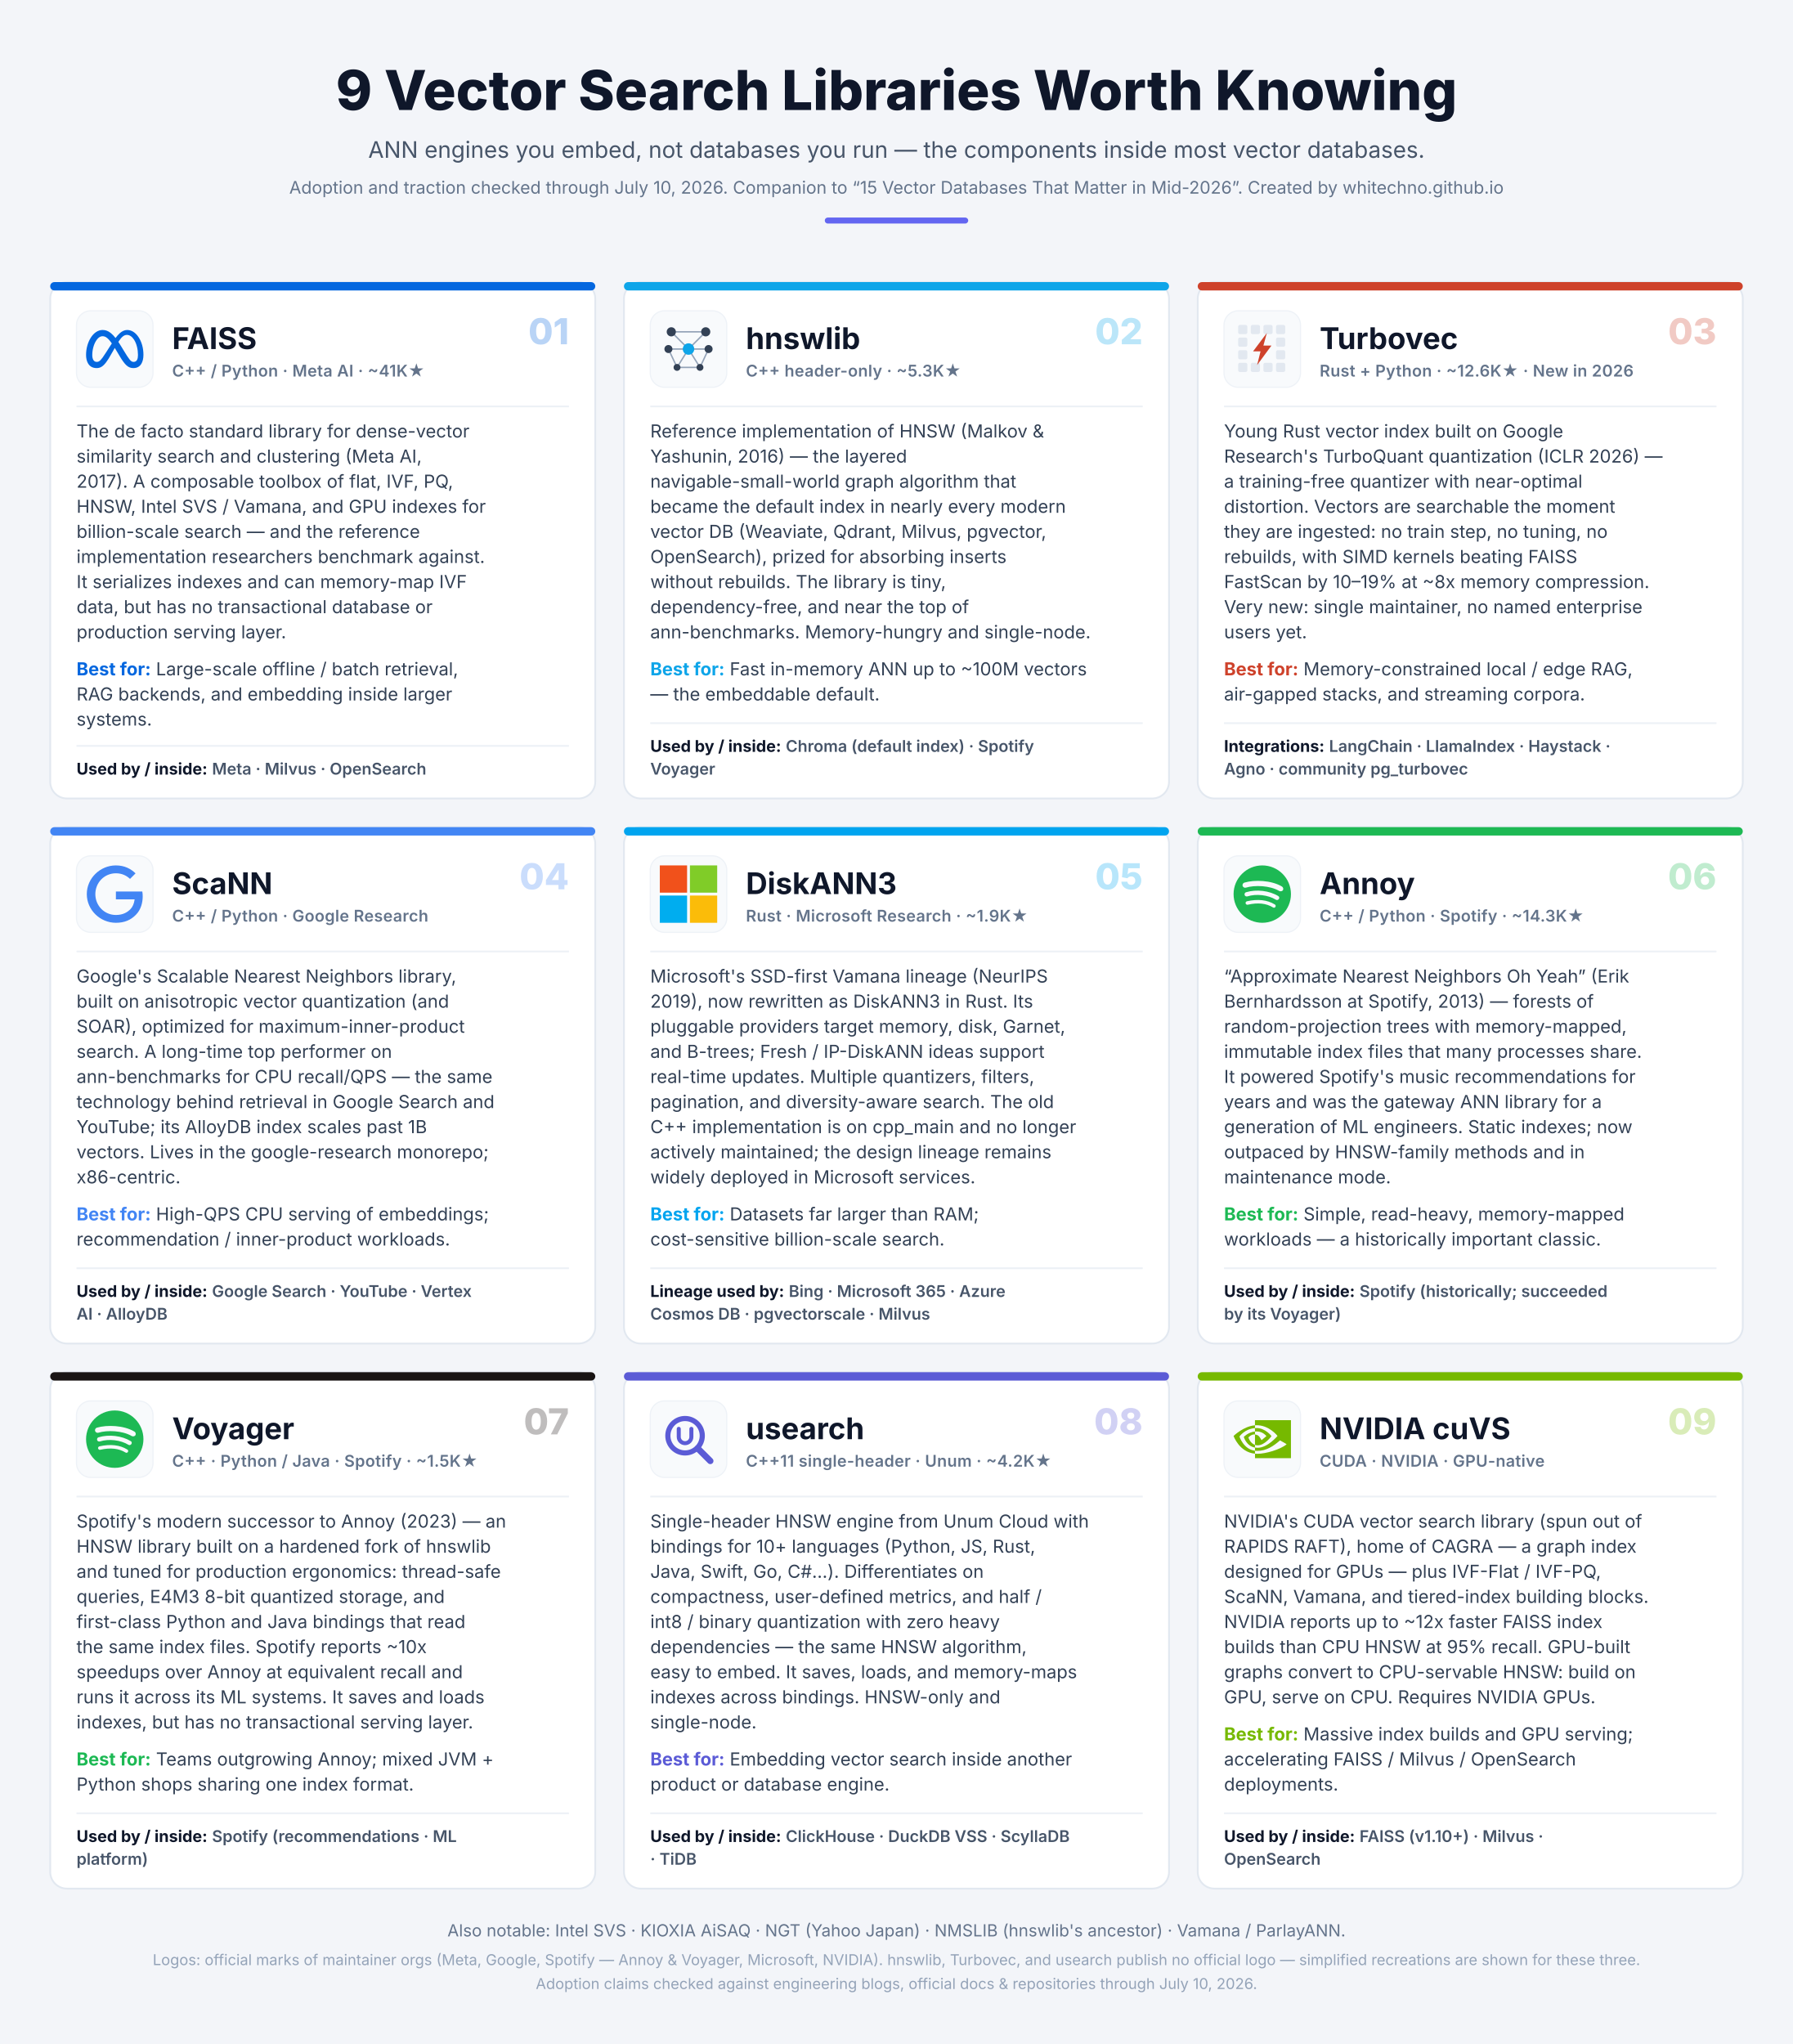
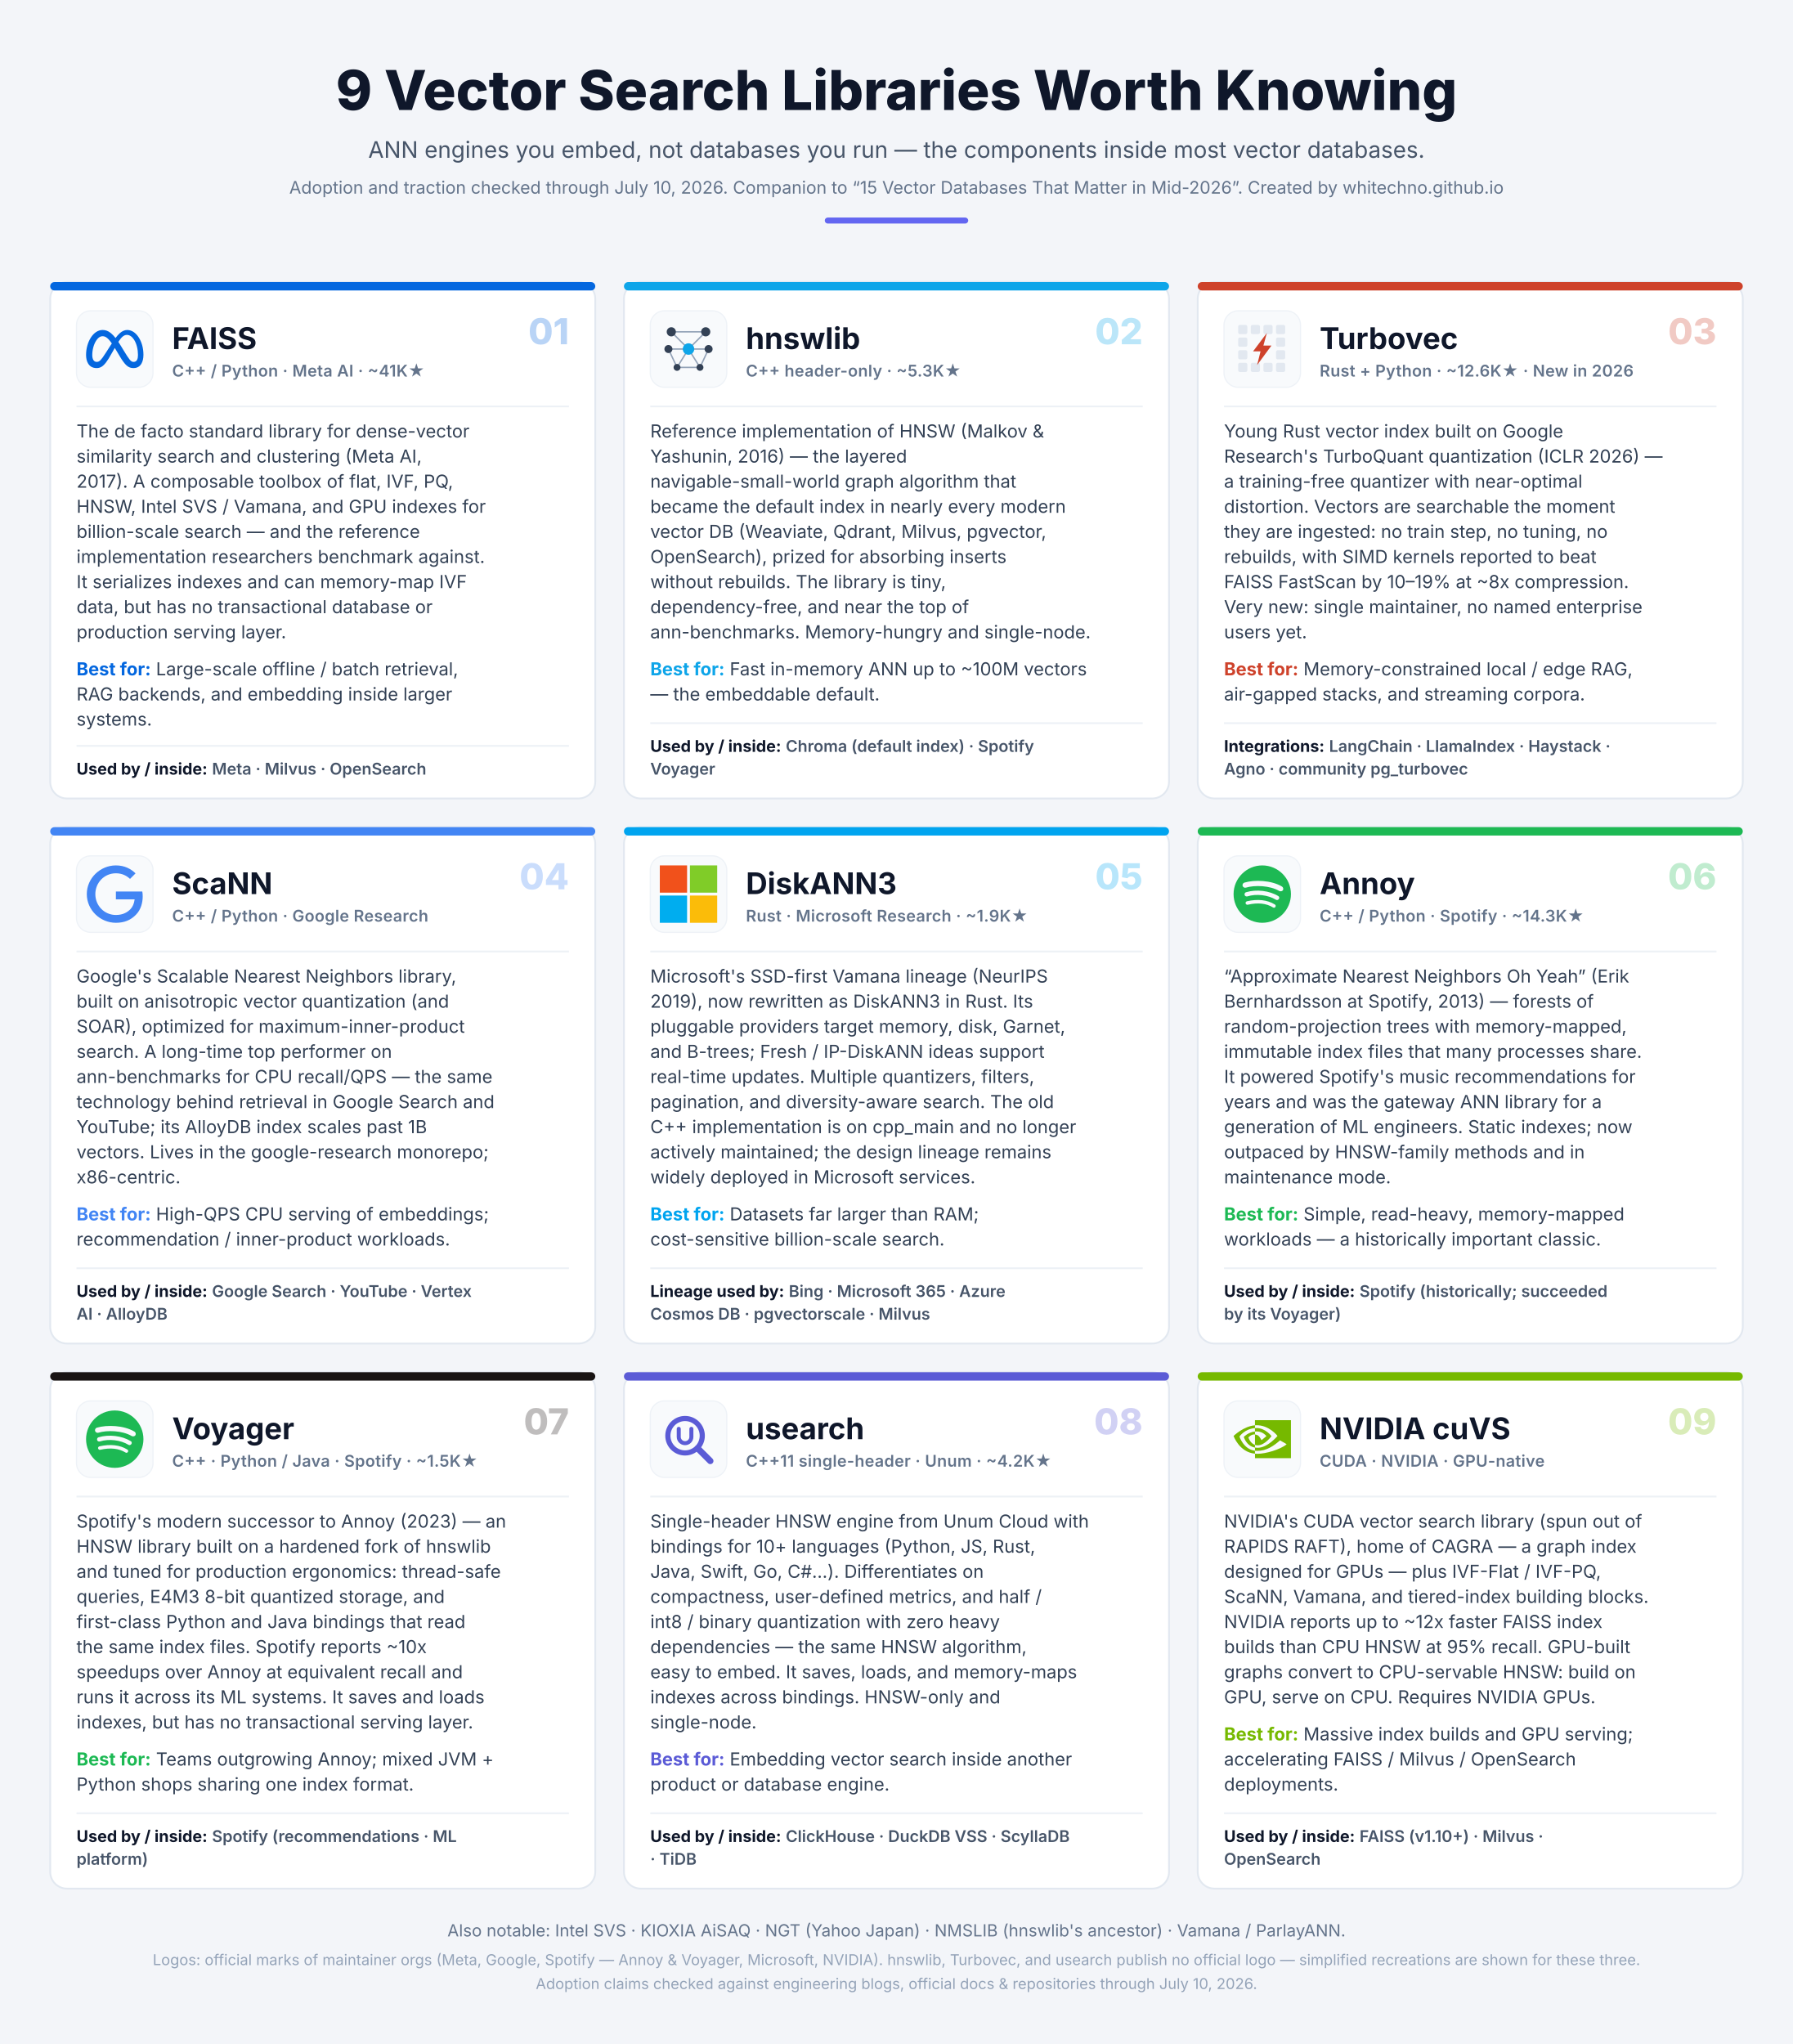
<svg xmlns="http://www.w3.org/2000/svg" width="1500" height="1710" viewBox="0 0 1500 1710" font-family="Inter, 'Helvetica Neue', Helvetica, Arial, sans-serif" role="img" aria-labelledby="document-title document-description">
  <rect width="1500" height="1710" fill="#F3F5F9" />
  <text x="750.0" y="92" text-anchor="middle" font-size="46" font-weight="800" fill="#0F172A">9 Vector Search Libraries Worth Knowing</text>
  <text x="750.0" y="132" text-anchor="middle" font-size="19" fill="#475569">ANN engines you embed, not databases you run — the components inside most vector databases.</text>
  <text x="750.0" y="162" text-anchor="middle" font-size="14.5" fill="#64748B">Adoption and traction checked through July 10, 2026. Companion to “15 Vector Databases That Matter in Mid-2026”. Created by whitechno.github.io</text>
  <rect x="690.0" y="182" width="120" height="5" rx="2.5" fill="#6366F1" />
  <g>
    <rect x="42" y="236" width="456" height="432" rx="14" fill="#FFFFFF" stroke="#E2E8F0" stroke-width="1.5" />
    <rect x="42" y="236" width="456" height="7" rx="3.5" fill="#0467DF" />
    <text x="476" y="288" text-anchor="end" font-size="30" font-weight="800" fill="#0467DF" fill-opacity="0.28">01</text>
    <rect x="64" y="260" width="64" height="64" rx="12" fill="#F8FAFC" stroke="#EEF2F7" />
    <svg x="72.0" y="268.0" width="48" height="48" viewBox="0 0 24 24" preserveAspectRatio="xMidYMid meet" fill="#0467DF">
      <path d="M6.915 4.03c-1.968 0-3.683 1.28-4.871 3.113C.704 9.208 0 11.883 0 14.449c0 .706.07 1.369.21 1.973a6.624 6.624 0 0 0 .265.86 5.297 5.297 0 0 0 .371.761c.696 1.159 1.818 1.927 3.593 1.927 1.497 0 2.633-.671 3.965-2.444.76-1.012 1.144-1.626 2.663-4.32l.756-1.339.186-.325c.061.1.121.196.183.3l2.152 3.595c.724 1.21 1.665 2.556 2.47 3.314 1.046.987 1.992 1.22 3.06 1.22 1.075 0 1.876-.355 2.455-.843a3.743 3.743 0 0 0 .81-.973c.542-.939.861-2.127.861-3.745 0-2.72-.681-5.357-2.084-7.45-1.282-1.912-2.957-2.93-4.716-2.93-1.047 0-2.088.467-3.053 1.308-.652.57-1.257 1.29-1.82 2.05-.69-.875-1.335-1.547-1.958-2.056-1.182-.966-2.315-1.303-3.454-1.303zm10.16 2.053c1.147 0 2.188.758 2.992 1.999 1.132 1.748 1.647 4.195 1.647 6.4 0 1.548-.368 2.9-1.839 2.9-.58 0-1.027-.23-1.664-1.004-.496-.601-1.343-1.878-2.832-4.358l-.617-1.028a44.908 44.908 0 0 0-1.255-1.98c.07-.109.141-.224.211-.327 1.12-1.667 2.118-2.602 3.358-2.602zm-10.201.553c1.265 0 2.058.791 2.675 1.446.307.327.737.871 1.234 1.579l-1.02 1.566c-.757 1.163-1.882 3.017-2.837 4.338-1.191 1.649-1.81 1.817-2.486 1.817-.524 0-1.038-.237-1.383-.794-.263-.426-.464-1.13-.464-2.046 0-2.221.63-4.535 1.66-6.088.454-.687.964-1.226 1.533-1.533a2.264 2.264 0 0 1 1.088-.285z" />
    </svg>
    <text x="144" y="292" font-size="25" font-weight="750" fill="#0F172A">FAISS</text>
    <text x="144" y="315" font-size="13.5" font-weight="600" fill="#64748B" letter-spacing="0.2">C++ / Python · Meta AI · ~41K★</text>
    <line x1="64" y1="340" x2="476" y2="340" stroke="#EDF1F6" stroke-width="1.5" />
    <text x="64" y="366" font-size="15" fill="#334155">The de facto standard library for dense-vector</text>
    <text x="64" y="387" font-size="15" fill="#334155">similarity search and clustering (Meta AI,</text>
    <text x="64" y="408" font-size="15" fill="#334155">2017). A composable toolbox of flat, IVF, PQ,</text>
    <text x="64" y="429" font-size="15" fill="#334155">HNSW, Intel SVS / Vamana, and GPU indexes for</text>
    <text x="64" y="450" font-size="15" fill="#334155">billion-scale search — and the reference</text>
    <text x="64" y="471" font-size="15" fill="#334155">implementation researchers benchmark against.</text>
    <text x="64" y="492" font-size="15" fill="#334155">It serializes indexes and can memory-map IVF</text>
    <text x="64" y="513" font-size="15" fill="#334155">data, but has no transactional database or</text>
    <text x="64" y="534" font-size="15" fill="#334155">production serving layer.</text>
    <text x="64" y="565" font-size="15" fill="#334155">
      <tspan font-weight="700" fill="#0467DF">Best for:</tspan> Large-scale offline / batch retrieval,</text>
    <text x="64" y="586" font-size="15" fill="#334155">RAG backends, and embedding inside larger</text>
    <text x="64" y="607" font-size="15" fill="#334155">systems.</text>
    <line x1="64" y1="624" x2="476" y2="624" stroke="#EDF1F6" stroke-width="1.5" />
    <text x="64" y="648" font-size="13.5" fill="#475569">
      <tspan font-weight="700" fill="#0F172A">Used by / inside:</tspan>
      <tspan font-weight="600">Meta · Milvus · OpenSearch</tspan>
    </text>
  </g>
  <g>
    <rect x="522" y="236" width="456" height="432" rx="14" fill="#FFFFFF" stroke="#E2E8F0" stroke-width="1.5" />
    <rect x="522" y="236" width="456" height="7" rx="3.5" fill="#0EA5E9" />
    <text x="956" y="288" text-anchor="end" font-size="30" font-weight="800" fill="#0EA5E9" fill-opacity="0.28">02</text>
    <rect x="544" y="260" width="64" height="64" rx="12" fill="#F8FAFC" stroke="#EEF2F7" />
    <svg x="552.0" y="268.0" width="48" height="48" viewBox="0 0 100 100" preserveAspectRatio="xMidYMid meet">
      <g stroke="#94A3B8" stroke-width="2.5" fill="none">
        <line x1="20" y1="20" x2="80" y2="20" />
        <line x1="20" y1="20" x2="50" y2="50" />
        <line x1="80" y1="20" x2="50" y2="50" />
        <line x1="15" y1="50" x2="50" y2="50" />
        <line x1="50" y1="50" x2="85" y2="50" />
        <line x1="15" y1="50" x2="30" y2="82" />
        <line x1="50" y1="50" x2="30" y2="82" />
        <line x1="50" y1="50" x2="70" y2="82" />
        <line x1="85" y1="50" x2="70" y2="82" />
        <line x1="30" y1="82" x2="70" y2="82" />
      </g>
      <g fill="#334155">
        <circle cx="20" cy="20" r="8" />
        <circle cx="80" cy="20" r="8" />
        <circle cx="15" cy="50" r="7" />
        <circle cx="50" cy="50" r="10" fill="#0EA5E9" />
        <circle cx="85" cy="50" r="7" />
        <circle cx="30" cy="82" r="6" />
        <circle cx="70" cy="82" r="6" />
      </g>
    </svg>
    <text x="624" y="292" font-size="25" font-weight="750" fill="#0F172A">hnswlib</text>
    <text x="624" y="315" font-size="13.5" font-weight="600" fill="#64748B" letter-spacing="0.2">C++ header-only · ~5.3K★</text>
    <line x1="544" y1="340" x2="956" y2="340" stroke="#EDF1F6" stroke-width="1.5" />
    <text x="544" y="366" font-size="15" fill="#334155">Reference implementation of HNSW (Malkov &amp;</text>
    <text x="544" y="387" font-size="15" fill="#334155">Yashunin, 2016) — the layered</text>
    <text x="544" y="408" font-size="15" fill="#334155">navigable-small-world graph algorithm that</text>
    <text x="544" y="429" font-size="15" fill="#334155">became the default index in nearly every modern</text>
    <text x="544" y="450" font-size="15" fill="#334155">vector DB (Weaviate, Qdrant, Milvus, pgvector,</text>
    <text x="544" y="471" font-size="15" fill="#334155">OpenSearch), prized for absorbing inserts</text>
    <text x="544" y="492" font-size="15" fill="#334155">without rebuilds. The library is tiny,</text>
    <text x="544" y="513" font-size="15" fill="#334155">dependency-free, and near the top of</text>
    <text x="544" y="534" font-size="15" fill="#334155">ann-benchmarks. Memory-hungry and single-node.</text>
    <text x="544" y="565" font-size="15" fill="#334155">
      <tspan font-weight="700" fill="#0EA5E9">Best for:</tspan> Fast in-memory ANN up to ~100M vectors</text>
    <text x="544" y="586" font-size="15" fill="#334155">— the embeddable default.</text>
    <line x1="544" y1="605" x2="956" y2="605" stroke="#EDF1F6" stroke-width="1.5" />
    <text x="544" y="629" font-size="13.5" fill="#475569">
      <tspan font-weight="700" fill="#0F172A">Used by / inside:</tspan>
      <tspan font-weight="600">Chroma (default index) · Spotify</tspan>
    </text>
    <text x="544" y="648" font-size="13.5" font-weight="600" fill="#475569">Voyager</text>
  </g>
  <g>
    <rect x="1002" y="236" width="456" height="432" rx="14" fill="#FFFFFF" stroke="#E2E8F0" stroke-width="1.5" />
    <rect x="1002" y="236" width="456" height="7" rx="3.5" fill="#CE422B" />
    <text x="1436" y="288" text-anchor="end" font-size="30" font-weight="800" fill="#CE422B" fill-opacity="0.28">03</text>
    <rect x="1024" y="260" width="64" height="64" rx="12" fill="#F8FAFC" stroke="#EEF2F7" />
    <svg x="1032.0" y="268.0" width="48" height="48" viewBox="0 0 100 100" preserveAspectRatio="xMidYMid meet">
      <g fill="#E2E8F0">
        <rect x="8" y="8" width="16" height="16" rx="3" />
        <rect x="30" y="8" width="16" height="16" rx="3" />
        <rect x="52" y="8" width="16" height="16" rx="3" />
        <rect x="74" y="8" width="16" height="16" rx="3" />
        <rect x="8" y="30" width="16" height="16" rx="3" />
        <rect x="74" y="30" width="16" height="16" rx="3" />
        <rect x="8" y="52" width="16" height="16" rx="3" />
        <rect x="74" y="52" width="16" height="16" rx="3" />
        <rect x="8" y="74" width="16" height="16" rx="3" />
        <rect x="30" y="74" width="16" height="16" rx="3" />
        <rect x="52" y="74" width="16" height="16" rx="3" />
        <rect x="74" y="74" width="16" height="16" rx="3" />
      </g>
      <path d="M58 22 L34 54 L47 54 L41 78 L66 44 L52 44 Z" fill="#CE422B" />
    </svg>
    <text x="1104" y="292" font-size="25" font-weight="750" fill="#0F172A">Turbovec</text>
    <text x="1104" y="315" font-size="13.5" font-weight="600" fill="#64748B" letter-spacing="0.2">Rust + Python · ~12.6K★ · New in 2026</text>
    <line x1="1024" y1="340" x2="1436" y2="340" stroke="#EDF1F6" stroke-width="1.5" />
    <text x="1024" y="366" font-size="15" fill="#334155">Young Rust vector index built on Google</text>
    <text x="1024" y="387" font-size="15" fill="#334155">Research's TurboQuant quantization (ICLR 2026) —</text>
    <text x="1024" y="408" font-size="15" fill="#334155">a training-free quantizer with near-optimal</text>
    <text x="1024" y="429" font-size="15" fill="#334155">distortion. Vectors are searchable the moment</text>
    <text x="1024" y="450" font-size="15" fill="#334155">they are ingested: no train step, no tuning, no</text>
-     <text x="1024" y="471" font-size="15" fill="#334155">rebuilds, with SIMD kernels beating FAISS</text>
-     <text x="1024" y="492" font-size="15" fill="#334155">FastScan by 10–19% at ~8x memory compression.</text>
+     <text x="1024" y="471" font-size="15" fill="#334155">rebuilds, with SIMD kernels reported to beat</text>
+     <text x="1024" y="492" font-size="15" fill="#334155">FAISS FastScan by 10–19% at ~8x compression.</text>
    <text x="1024" y="513" font-size="15" fill="#334155">Very new: single maintainer, no named enterprise</text>
    <text x="1024" y="534" font-size="15" fill="#334155">users yet.</text>
    <text x="1024" y="565" font-size="15" fill="#334155">
      <tspan font-weight="700" fill="#CE422B">Best for:</tspan> Memory-constrained local / edge RAG,</text>
    <text x="1024" y="586" font-size="15" fill="#334155">air-gapped stacks, and streaming corpora.</text>
    <line x1="1024" y1="605" x2="1436" y2="605" stroke="#EDF1F6" stroke-width="1.5" />
    <text x="1024" y="629" font-size="13.5" fill="#475569">
      <tspan font-weight="700" fill="#0F172A">Integrations:</tspan>
      <tspan font-weight="600">LangChain · LlamaIndex · Haystack ·</tspan>
    </text>
    <text x="1024" y="648" font-size="13.5" font-weight="600" fill="#475569">Agno · community pg_turbovec</text>
  </g>
  <g>
    <rect x="42" y="692" width="456" height="432" rx="14" fill="#FFFFFF" stroke="#E2E8F0" stroke-width="1.5" />
    <rect x="42" y="692" width="456" height="7" rx="3.5" fill="#4285F4" />
    <text x="476" y="744" text-anchor="end" font-size="30" font-weight="800" fill="#4285F4" fill-opacity="0.28">04</text>
    <rect x="64" y="716" width="64" height="64" rx="12" fill="#F8FAFC" stroke="#EEF2F7" />
    <svg x="72.0" y="724.0" width="48" height="48" viewBox="0 0 24 24" preserveAspectRatio="xMidYMid meet" fill="#4285F4">
      <path d="M12.48 10.92v3.28h7.84c-.24 1.84-.853 3.187-1.787 4.133-1.147 1.147-2.933 2.4-6.053 2.4-4.827 0-8.6-3.893-8.6-8.72s3.773-8.72 8.6-8.72c2.6 0 4.507 1.027 5.907 2.347l2.307-2.307C18.747 1.44 16.133 0 12.48 0 5.867 0 .307 5.387.307 12s5.56 12 12.173 12c3.573 0 6.267-1.173 8.373-3.36 2.16-2.16 2.84-5.213 2.84-7.667 0-.76-.053-1.467-.173-2.053H12.48z" />
    </svg>
    <text x="144" y="748" font-size="25" font-weight="750" fill="#0F172A">ScaNN</text>
    <text x="144" y="771" font-size="13.5" font-weight="600" fill="#64748B" letter-spacing="0.2">C++ / Python · Google Research</text>
    <line x1="64" y1="796" x2="476" y2="796" stroke="#EDF1F6" stroke-width="1.5" />
    <text x="64" y="822" font-size="15" fill="#334155">Google's Scalable Nearest Neighbors library,</text>
    <text x="64" y="843" font-size="15" fill="#334155">built on anisotropic vector quantization (and</text>
    <text x="64" y="864" font-size="15" fill="#334155">SOAR), optimized for maximum-inner-product</text>
    <text x="64" y="885" font-size="15" fill="#334155">search. A long-time top performer on</text>
    <text x="64" y="906" font-size="15" fill="#334155">ann-benchmarks for CPU recall/QPS — the same</text>
    <text x="64" y="927" font-size="15" fill="#334155">technology behind retrieval in Google Search and</text>
    <text x="64" y="948" font-size="15" fill="#334155">YouTube; its AlloyDB index scales past 1B</text>
    <text x="64" y="969" font-size="15" fill="#334155">vectors. Lives in the google-research monorepo;</text>
    <text x="64" y="990" font-size="15" fill="#334155">x86-centric.</text>
    <text x="64" y="1021" font-size="15" fill="#334155">
      <tspan font-weight="700" fill="#4285F4">Best for:</tspan> High-QPS CPU serving of embeddings;</text>
    <text x="64" y="1042" font-size="15" fill="#334155">recommendation / inner-product workloads.</text>
    <line x1="64" y1="1061" x2="476" y2="1061" stroke="#EDF1F6" stroke-width="1.5" />
    <text x="64" y="1085" font-size="13.5" fill="#475569">
      <tspan font-weight="700" fill="#0F172A">Used by / inside:</tspan>
      <tspan font-weight="600">Google Search · YouTube · Vertex</tspan>
    </text>
    <text x="64" y="1104" font-size="13.5" font-weight="600" fill="#475569">AI · AlloyDB</text>
  </g>
  <g>
    <rect x="522" y="692" width="456" height="432" rx="14" fill="#FFFFFF" stroke="#E2E8F0" stroke-width="1.5" />
    <rect x="522" y="692" width="456" height="7" rx="3.5" fill="#00A4EF" />
    <text x="956" y="744" text-anchor="end" font-size="30" font-weight="800" fill="#00A4EF" fill-opacity="0.28">05</text>
    <rect x="544" y="716" width="64" height="64" rx="12" fill="#F8FAFC" stroke="#EEF2F7" />
    <svg x="552.0" y="724.0" width="48" height="48" viewBox="0 0 256 256" preserveAspectRatio="xMidYMid meet">
      <g>
        <polygon fill="#F1511B" points="121.666 121.666 0 121.666 0 0 121.666 0" />
        <polygon fill="#80CC28" points="256 121.666 134.335 121.666 134.335 0 256 0" />
        <polygon fill="#00ADEF" points="121.663 256.002 0 256.002 0 134.336 121.663 134.336" />
        <polygon fill="#FBBC09" points="256 256.002 134.335 256.002 134.335 134.336 256 134.336" />
      </g>
    </svg>
    <text x="624" y="748" font-size="25" font-weight="750" fill="#0F172A">DiskANN3</text>
    <text x="624" y="771" font-size="13.5" font-weight="600" fill="#64748B" letter-spacing="0.2">Rust · Microsoft Research · ~1.9K★</text>
    <line x1="544" y1="796" x2="956" y2="796" stroke="#EDF1F6" stroke-width="1.5" />
    <text x="544" y="822" font-size="15" fill="#334155">Microsoft's SSD-first Vamana lineage (NeurIPS</text>
    <text x="544" y="843" font-size="15" fill="#334155">2019), now rewritten as DiskANN3 in Rust. Its</text>
    <text x="544" y="864" font-size="15" fill="#334155">pluggable providers target memory, disk, Garnet,</text>
    <text x="544" y="885" font-size="15" fill="#334155">and B-trees; Fresh / IP-DiskANN ideas support</text>
    <text x="544" y="906" font-size="15" fill="#334155">real-time updates. Multiple quantizers, filters,</text>
    <text x="544" y="927" font-size="15" fill="#334155">pagination, and diversity-aware search. The old</text>
    <text x="544" y="948" font-size="15" fill="#334155">C++ implementation is on cpp_main and no longer</text>
    <text x="544" y="969" font-size="15" fill="#334155">actively maintained; the design lineage remains</text>
    <text x="544" y="990" font-size="15" fill="#334155">widely deployed in Microsoft services.</text>
    <text x="544" y="1021" font-size="15" fill="#334155">
      <tspan font-weight="700" fill="#00A4EF">Best for:</tspan> Datasets far larger than RAM;</text>
    <text x="544" y="1042" font-size="15" fill="#334155">cost-sensitive billion-scale search.</text>
    <line x1="544" y1="1061" x2="956" y2="1061" stroke="#EDF1F6" stroke-width="1.5" />
    <text x="544" y="1085" font-size="13.5" fill="#475569">
      <tspan font-weight="700" fill="#0F172A">Lineage used by:</tspan>
      <tspan font-weight="600">Bing · Microsoft 365 · Azure</tspan>
    </text>
    <text x="544" y="1104" font-size="13.5" font-weight="600" fill="#475569">Cosmos DB · pgvectorscale · Milvus</text>
  </g>
  <g>
    <rect x="1002" y="692" width="456" height="432" rx="14" fill="#FFFFFF" stroke="#E2E8F0" stroke-width="1.5" />
    <rect x="1002" y="692" width="456" height="7" rx="3.5" fill="#1DB954" />
    <text x="1436" y="744" text-anchor="end" font-size="30" font-weight="800" fill="#1DB954" fill-opacity="0.28">06</text>
    <rect x="1024" y="716" width="64" height="64" rx="12" fill="#F8FAFC" stroke="#EEF2F7" />
    <svg x="1032.0" y="724.0" width="48" height="48" viewBox="0 0 24 24" preserveAspectRatio="xMidYMid meet" fill="#1DB954">
      <path d="M12 0C5.4 0 0 5.4 0 12s5.4 12 12 12 12-5.4 12-12S18.66 0 12 0zm5.521 17.34c-.24.359-.66.48-1.021.24-2.82-1.74-6.36-2.101-10.561-1.141-.418.122-.779-.179-.899-.539-.12-.421.18-.78.54-.9 4.56-1.021 8.52-.6 11.64 1.32.42.18.479.659.301 1.02zm1.44-3.3c-.301.42-.841.6-1.262.3-3.239-1.98-8.159-2.58-11.939-1.38-.479.12-1.02-.12-1.14-.6-.12-.48.12-1.021.6-1.141C9.6 9.9 15 10.561 18.72 12.84c.361.181.54.78.241 1.2zm.12-3.36C15.24 8.4 8.82 8.16 5.16 9.301c-.6.179-1.2-.181-1.38-.721-.18-.601.18-1.2.72-1.381 4.26-1.26 11.28-1.02 15.721 1.621.539.3.719 1.02.419 1.56-.299.421-1.02.599-1.559.3z" />
    </svg>
    <text x="1104" y="748" font-size="25" font-weight="750" fill="#0F172A">Annoy</text>
    <text x="1104" y="771" font-size="13.5" font-weight="600" fill="#64748B" letter-spacing="0.2">C++ / Python · Spotify · ~14.3K★</text>
    <line x1="1024" y1="796" x2="1436" y2="796" stroke="#EDF1F6" stroke-width="1.5" />
    <text x="1024" y="822" font-size="15" fill="#334155">“Approximate Nearest Neighbors Oh Yeah” (Erik</text>
    <text x="1024" y="843" font-size="15" fill="#334155">Bernhardsson at Spotify, 2013) — forests of</text>
    <text x="1024" y="864" font-size="15" fill="#334155">random-projection trees with memory-mapped,</text>
    <text x="1024" y="885" font-size="15" fill="#334155">immutable index files that many processes share.</text>
    <text x="1024" y="906" font-size="15" fill="#334155">It powered Spotify's music recommendations for</text>
    <text x="1024" y="927" font-size="15" fill="#334155">years and was the gateway ANN library for a</text>
    <text x="1024" y="948" font-size="15" fill="#334155">generation of ML engineers. Static indexes; now</text>
    <text x="1024" y="969" font-size="15" fill="#334155">outpaced by HNSW-family methods and in</text>
    <text x="1024" y="990" font-size="15" fill="#334155">maintenance mode.</text>
    <text x="1024" y="1021" font-size="15" fill="#334155">
      <tspan font-weight="700" fill="#1DB954">Best for:</tspan> Simple, read-heavy, memory-mapped</text>
    <text x="1024" y="1042" font-size="15" fill="#334155">workloads — a historically important classic.</text>
    <line x1="1024" y1="1061" x2="1436" y2="1061" stroke="#EDF1F6" stroke-width="1.5" />
    <text x="1024" y="1085" font-size="13.5" fill="#475569">
      <tspan font-weight="700" fill="#0F172A">Used by / inside:</tspan>
      <tspan font-weight="600">Spotify (historically; succeeded</tspan>
    </text>
    <text x="1024" y="1104" font-size="13.5" font-weight="600" fill="#475569">by its Voyager)</text>
  </g>
  <g>
    <rect x="42" y="1148" width="456" height="432" rx="14" fill="#FFFFFF" stroke="#E2E8F0" stroke-width="1.5" />
    <rect x="42" y="1148" width="456" height="7" rx="3.5" fill="#191414" />
    <text x="476" y="1200" text-anchor="end" font-size="30" font-weight="800" fill="#191414" fill-opacity="0.28">07</text>
    <rect x="64" y="1172" width="64" height="64" rx="12" fill="#F8FAFC" stroke="#EEF2F7" />
    <svg x="72.0" y="1180.0" width="48" height="48" viewBox="0 0 24 24" preserveAspectRatio="xMidYMid meet" fill="#1DB954">
      <path d="M12 0C5.4 0 0 5.4 0 12s5.4 12 12 12 12-5.4 12-12S18.66 0 12 0zm5.521 17.34c-.24.359-.66.48-1.021.24-2.82-1.74-6.36-2.101-10.561-1.141-.418.122-.779-.179-.899-.539-.12-.421.18-.78.54-.9 4.56-1.021 8.52-.6 11.64 1.32.42.18.479.659.301 1.02zm1.44-3.3c-.301.42-.841.6-1.262.3-3.239-1.98-8.159-2.58-11.939-1.38-.479.12-1.02-.12-1.14-.6-.12-.48.12-1.021.6-1.141C9.6 9.9 15 10.561 18.72 12.84c.361.181.54.78.241 1.2zm.12-3.36C15.24 8.4 8.82 8.16 5.16 9.301c-.6.179-1.2-.181-1.38-.721-.18-.601.18-1.2.72-1.381 4.26-1.26 11.28-1.02 15.721 1.621.539.3.719 1.02.419 1.56-.299.421-1.02.599-1.559.3z" />
    </svg>
    <text x="144" y="1204" font-size="25" font-weight="750" fill="#0F172A">Voyager</text>
    <text x="144" y="1227" font-size="13.5" font-weight="600" fill="#64748B" letter-spacing="0.2">C++ · Python / Java · Spotify · ~1.5K★</text>
    <line x1="64" y1="1252" x2="476" y2="1252" stroke="#EDF1F6" stroke-width="1.5" />
    <text x="64" y="1278" font-size="15" fill="#334155">Spotify's modern successor to Annoy (2023) — an</text>
    <text x="64" y="1299" font-size="15" fill="#334155">HNSW library built on a hardened fork of hnswlib</text>
    <text x="64" y="1320" font-size="15" fill="#334155">and tuned for production ergonomics: thread-safe</text>
    <text x="64" y="1341" font-size="15" fill="#334155">queries, E4M3 8-bit quantized storage, and</text>
    <text x="64" y="1362" font-size="15" fill="#334155">first-class Python and Java bindings that read</text>
    <text x="64" y="1383" font-size="15" fill="#334155">the same index files. Spotify reports ~10x</text>
    <text x="64" y="1404" font-size="15" fill="#334155">speedups over Annoy at equivalent recall and</text>
    <text x="64" y="1425" font-size="15" fill="#334155">runs it across its ML systems. It saves and loads</text>
    <text x="64" y="1446" font-size="15" fill="#334155">indexes, but has no transactional serving layer.</text>
    <text x="64" y="1477" font-size="15" fill="#334155">
      <tspan font-weight="700" fill="#1DB954">Best for:</tspan> Teams outgrowing Annoy; mixed JVM +</text>
    <text x="64" y="1498" font-size="15" fill="#334155">Python shops sharing one index format.</text>
    <line x1="64" y1="1517" x2="476" y2="1517" stroke="#EDF1F6" stroke-width="1.5" />
    <text x="64" y="1541" font-size="13.5" fill="#475569">
      <tspan font-weight="700" fill="#0F172A">Used by / inside:</tspan>
      <tspan font-weight="600">Spotify (recommendations · ML</tspan>
    </text>
    <text x="64" y="1560" font-size="13.5" font-weight="600" fill="#475569">platform)</text>
  </g>
  <g>
    <rect x="522" y="1148" width="456" height="432" rx="14" fill="#FFFFFF" stroke="#E2E8F0" stroke-width="1.5" />
    <rect x="522" y="1148" width="456" height="7" rx="3.5" fill="#5B5BD6" />
    <text x="956" y="1200" text-anchor="end" font-size="30" font-weight="800" fill="#5B5BD6" fill-opacity="0.28">08</text>
    <rect x="544" y="1172" width="64" height="64" rx="12" fill="#F8FAFC" stroke="#EEF2F7" />
    <svg x="552.0" y="1180.0" width="48" height="48" viewBox="0 0 100 100" preserveAspectRatio="xMidYMid meet">
      <circle cx="44" cy="44" r="30" fill="none" stroke="#5B5BD6" stroke-width="9" />
      <line x1="66" y1="66" x2="88" y2="88" stroke="#5B5BD6" stroke-width="11" stroke-linecap="round" />
      <path d="M33 32 v14 a11 11 0 0 0 22 0 v-14" fill="none" stroke="#5B5BD6" stroke-width="7" stroke-linecap="round" />
    </svg>
    <text x="624" y="1204" font-size="25" font-weight="750" fill="#0F172A">usearch</text>
    <text x="624" y="1227" font-size="13.5" font-weight="600" fill="#64748B" letter-spacing="0.2">C++11 single-header · Unum · ~4.2K★</text>
    <line x1="544" y1="1252" x2="956" y2="1252" stroke="#EDF1F6" stroke-width="1.5" />
    <text x="544" y="1278" font-size="15" fill="#334155">Single-header HNSW engine from Unum Cloud with</text>
    <text x="544" y="1299" font-size="15" fill="#334155">bindings for 10+ languages (Python, JS, Rust,</text>
    <text x="544" y="1320" font-size="15" fill="#334155">Java, Swift, Go, C#...). Differentiates on</text>
    <text x="544" y="1341" font-size="15" fill="#334155">compactness, user-defined metrics, and half /</text>
    <text x="544" y="1362" font-size="15" fill="#334155">int8 / binary quantization with zero heavy</text>
    <text x="544" y="1383" font-size="15" fill="#334155">dependencies — the same HNSW algorithm,</text>
    <text x="544" y="1404" font-size="15" fill="#334155">easy to embed. It saves, loads, and memory-maps</text>
    <text x="544" y="1425" font-size="15" fill="#334155">indexes across bindings. HNSW-only and</text>
    <text x="544" y="1446" font-size="15" fill="#334155">single-node.</text>
    <text x="544" y="1477" font-size="15" fill="#334155">
      <tspan font-weight="700" fill="#5B5BD6">Best for:</tspan> Embedding vector search inside another</text>
    <text x="544" y="1498" font-size="15" fill="#334155">product or database engine.</text>
    <line x1="544" y1="1517" x2="956" y2="1517" stroke="#EDF1F6" stroke-width="1.5" />
    <text x="544" y="1541" font-size="13.5" fill="#475569">
      <tspan font-weight="700" fill="#0F172A">Used by / inside:</tspan>
      <tspan font-weight="600">ClickHouse · DuckDB VSS · ScyllaDB</tspan>
    </text>
    <text x="544" y="1560" font-size="13.5" font-weight="600" fill="#475569">· TiDB</text>
  </g>
  <g>
    <rect x="1002" y="1148" width="456" height="432" rx="14" fill="#FFFFFF" stroke="#E2E8F0" stroke-width="1.5" />
    <rect x="1002" y="1148" width="456" height="7" rx="3.5" fill="#76B900" />
    <text x="1436" y="1200" text-anchor="end" font-size="30" font-weight="800" fill="#76B900" fill-opacity="0.28">09</text>
    <rect x="1024" y="1172" width="64" height="64" rx="12" fill="#F8FAFC" stroke="#EEF2F7" />
    <svg x="1032.0" y="1180.0" width="48" height="48" viewBox="0 0 24 24" preserveAspectRatio="xMidYMid meet" fill="#76B900">
      <path d="M8.948 8.798v-1.43a6.7 6.7 0 0 1 .424-.018c3.922-.124 6.493 3.374 6.493 3.374s-2.774 3.851-5.75 3.851c-.398 0-.787-.062-1.158-.185v-4.346c1.528.185 1.837.857 2.747 2.385l2.04-1.714s-1.492-1.952-4-1.952a6.016 6.016 0 0 0-.796.035m0-4.735v2.138l.424-.027c5.45-.185 9.01 4.47 9.01 4.47s-4.08 4.964-8.33 4.964c-.37 0-.733-.035-1.095-.097v1.325c.3.035.61.062.91.062 3.957 0 6.82-2.023 9.593-4.408.459.371 2.34 1.263 2.73 1.652-2.633 2.208-8.772 3.984-12.253 3.984-.335 0-.653-.018-.971-.053v1.864H24V4.063zm0 10.326v1.131c-3.657-.654-4.673-4.46-4.673-4.46s1.758-1.944 4.673-2.262v1.237H8.94c-1.528-.186-2.73 1.245-2.73 1.245s.68 2.412 2.739 3.11M2.456 10.9s2.164-3.197 6.5-3.533V6.201C4.153 6.59 0 10.653 0 10.653s2.35 6.802 8.948 7.42v-1.237c-4.84-.6-6.492-5.936-6.492-5.936z" />
    </svg>
    <text x="1104" y="1204" font-size="25" font-weight="750" fill="#0F172A">NVIDIA cuVS</text>
    <text x="1104" y="1227" font-size="13.5" font-weight="600" fill="#64748B" letter-spacing="0.2">CUDA · NVIDIA · GPU-native</text>
    <line x1="1024" y1="1252" x2="1436" y2="1252" stroke="#EDF1F6" stroke-width="1.5" />
    <text x="1024" y="1278" font-size="15" fill="#334155">NVIDIA's CUDA vector search library (spun out of</text>
    <text x="1024" y="1299" font-size="15" fill="#334155">RAPIDS RAFT), home of CAGRA — a graph index</text>
    <text x="1024" y="1320" font-size="15" fill="#334155">designed for GPUs — plus IVF-Flat / IVF-PQ,</text>
    <text x="1024" y="1341" font-size="15" fill="#334155">ScaNN, Vamana, and tiered-index building blocks.</text>
    <text x="1024" y="1362" font-size="15" fill="#334155">NVIDIA reports up to ~12x faster FAISS index</text>
    <text x="1024" y="1383" font-size="15" fill="#334155">builds than CPU HNSW at 95% recall. GPU-built</text>
    <text x="1024" y="1404" font-size="15" fill="#334155">graphs convert to CPU-servable HNSW: build on</text>
    <text x="1024" y="1425" font-size="15" fill="#334155">GPU, serve on CPU. Requires NVIDIA GPUs.</text>
    <text x="1024" y="1456" font-size="15" fill="#334155">
      <tspan font-weight="700" fill="#76B900">Best for:</tspan> Massive index builds and GPU serving;</text>
    <text x="1024" y="1477" font-size="15" fill="#334155">accelerating FAISS / Milvus / OpenSearch</text>
    <text x="1024" y="1498" font-size="15" fill="#334155">deployments.</text>
    <line x1="1024" y1="1517" x2="1436" y2="1517" stroke="#EDF1F6" stroke-width="1.5" />
    <text x="1024" y="1541" font-size="13.5" fill="#475569">
      <tspan font-weight="700" fill="#0F172A">Used by / inside:</tspan>
      <tspan font-weight="600">FAISS (v1.10+) · Milvus ·</tspan>
    </text>
    <text x="1024" y="1560" font-size="13.5" font-weight="600" fill="#475569">OpenSearch</text>
  </g>
  <text x="750.0" y="1620" text-anchor="middle" font-size="14" fill="#64748B">Also notable: Intel SVS · KIOXIA AiSAQ · NGT (Yahoo Japan) · NMSLIB (hnswlib's ancestor) · Vamana / ParlayANN.</text>
  <text x="750.0" y="1644" text-anchor="middle" font-size="12.5" fill="#94A3B8">Logos: official marks of maintainer orgs (Meta, Google, Spotify — Annoy &amp; Voyager, Microsoft, NVIDIA). hnswlib, Turbovec, and usearch publish no official logo — simplified recreations are shown for these three.</text>
  <text x="750.0" y="1664" text-anchor="middle" font-size="12.5" fill="#94A3B8">Adoption claims checked against engineering blogs, official docs &amp; repositories through July 10, 2026.</text>
</svg>
